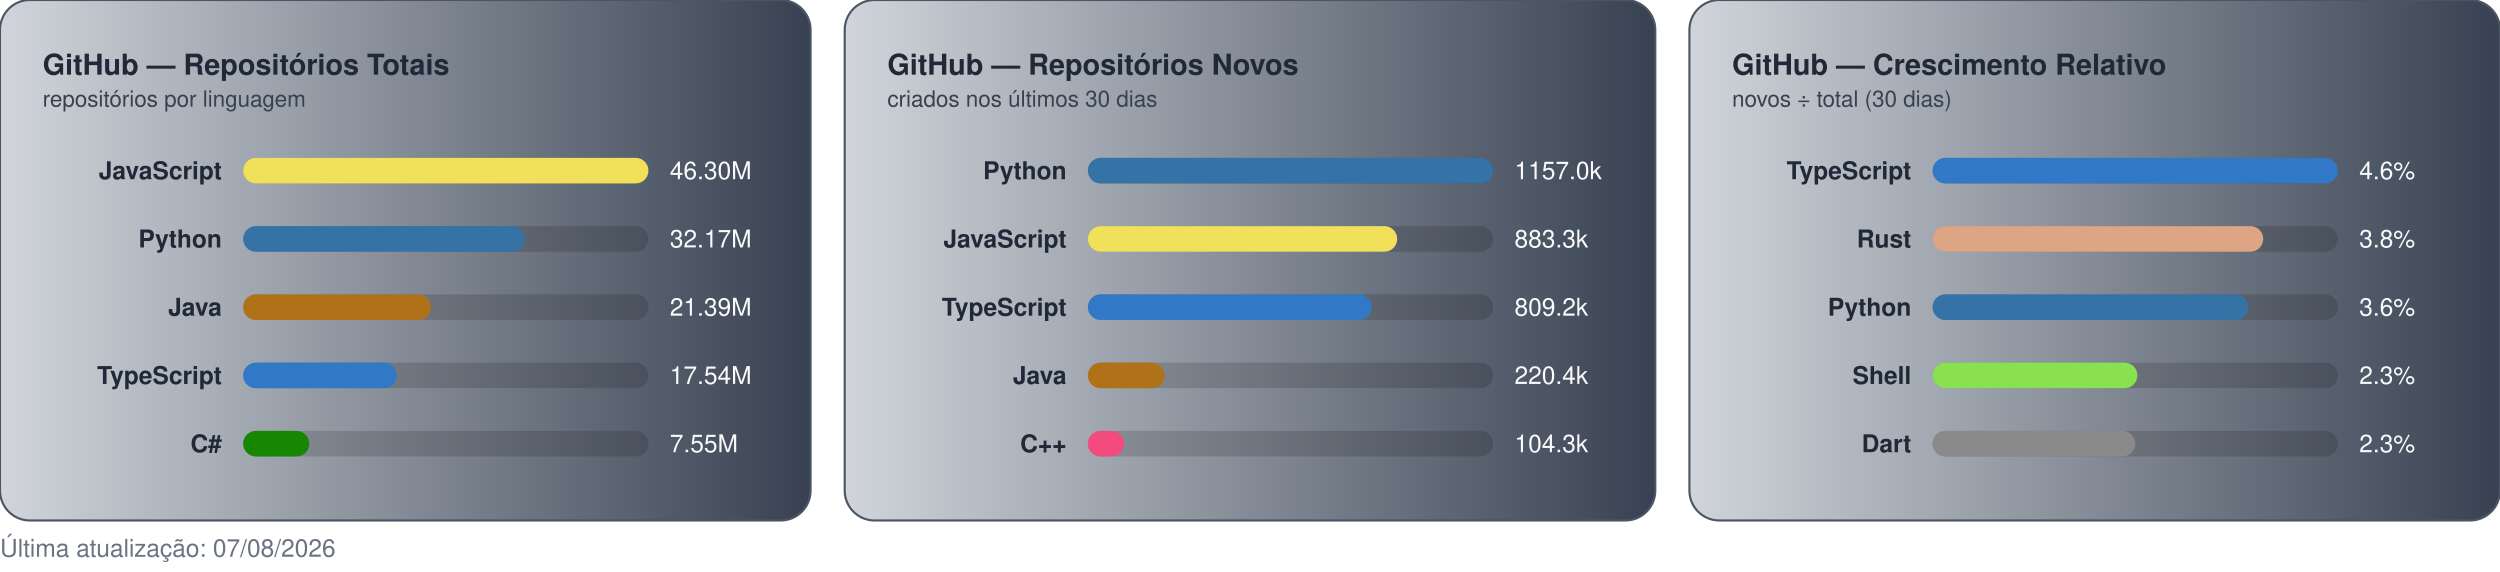
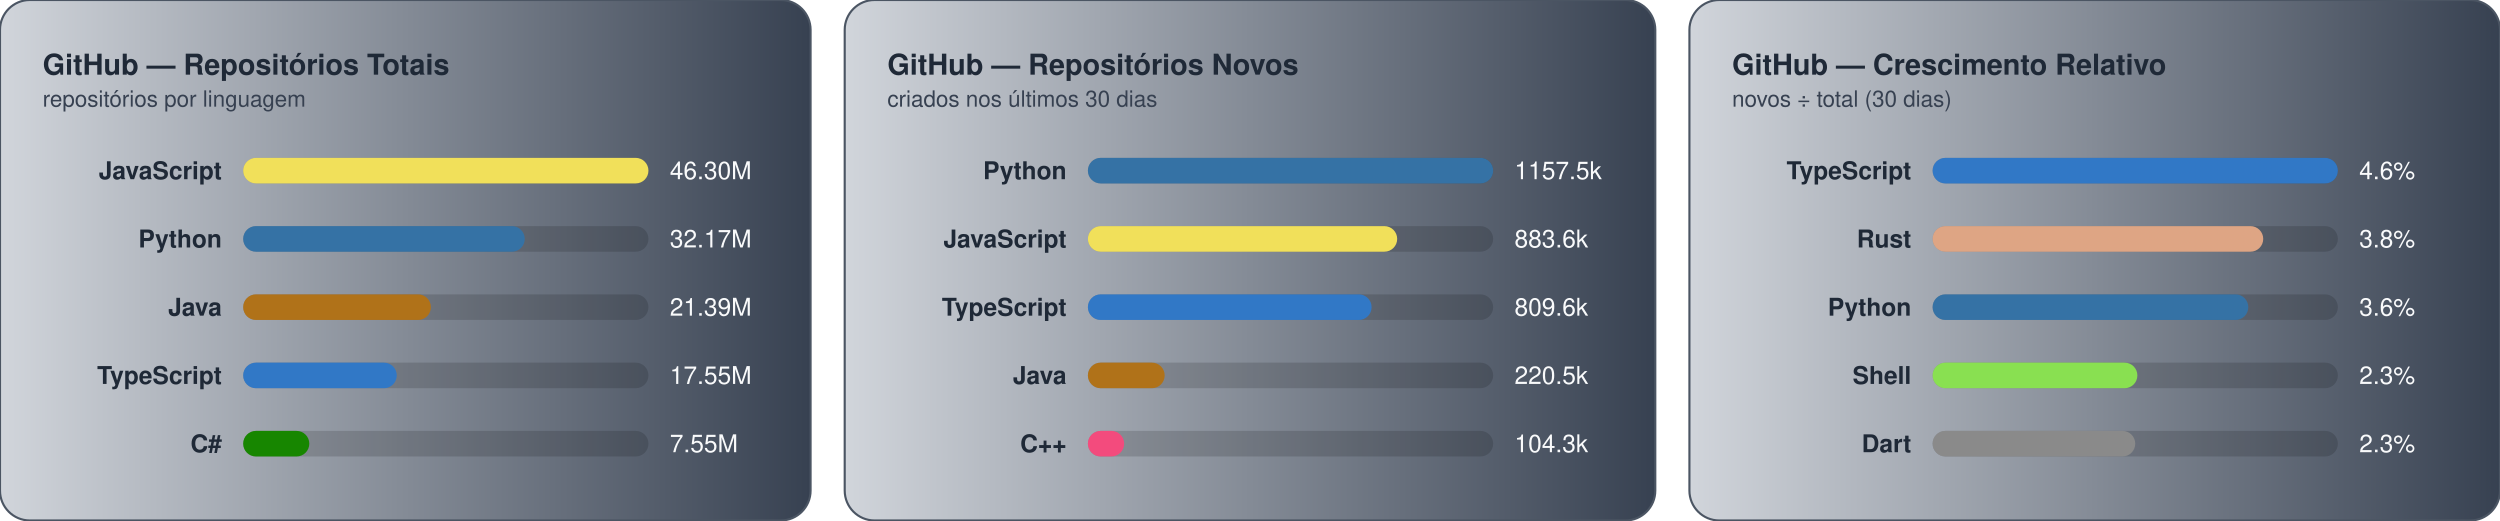
- <svg xmlns="http://www.w3.org/2000/svg" width="1172.0" height="268.0" viewBox="0 0 1172.0 268.0">
+ <svg xmlns="http://www.w3.org/2000/svg" width="1172.0" height="244.0" viewBox="0 0 1172.0 244.0">
  <g transform="translate(0.0,0)">
    <defs>
      <linearGradient id="gradGithubTotal" x1="0%" y1="0%" x2="100%" y2="0%">
        <stop offset="0%" stop-color="#D1D5DB" />
        <stop offset="100%" stop-color="#374151" />
      </linearGradient>
    </defs>
    <style>
    text { font-family: -apple-system, BlinkMacSystemFont, "Segoe UI", Helvetica, Arial, sans-serif; font-size: 11.5px; }
    .card { fill: url(#gradGithubTotal); stroke: #4b5563; stroke-width: 1; }
    .title { fill: #1f2937; font-weight: 700; font-size: 13.5px; }
    .subtitle { fill: #374151; font-size: 10.5px; }
    .lbl { fill: #1f2937; font-weight: 600; }
    .val { fill: #f9fafb; }
    .track { fill: rgba(0,0,0,0.15); }
  </style>
    <rect x="0" y="0" width="380" height="244" rx="14" class="card" />
    <text x="20" y="35" class="title">GitHub — Repositórios Totais</text>
    <text x="20" y="50" class="subtitle">repositórios por linguagem</text>
    <text x="104" y="84.0" text-anchor="end" class="lbl">JavaScript</text>
    <rect x="114" y="74.0" width="190" height="12" rx="6" class="track" />
    <rect x="114" y="74.0" width="190" height="12" rx="6" fill="#f1e05a" />
    <text x="314" y="84.0" class="val">46.30M</text>
    <text x="104" y="116.0" text-anchor="end" class="lbl">Python</text>
    <rect x="114" y="106.0" width="190" height="12" rx="6" class="track" />
    <rect x="114" y="106.0" width="132" height="12" rx="6" fill="#3572A5" />
    <text x="314" y="116.0" class="val">32.17M</text>
    <text x="104" y="148.0" text-anchor="end" class="lbl">Java</text>
    <rect x="114" y="138.0" width="190" height="12" rx="6" class="track" />
    <rect x="114" y="138.0" width="88" height="12" rx="6" fill="#b07219" />
    <text x="314" y="148.0" class="val">21.39M</text>
    <text x="104" y="180.0" text-anchor="end" class="lbl">TypeScript</text>
    <rect x="114" y="170.0" width="190" height="12" rx="6" class="track" />
    <rect x="114" y="170.0" width="72" height="12" rx="6" fill="#3178c6" />
-     <text x="314" y="180.0" class="val">17.54M</text>
+     <text x="314" y="180.0" class="val">17.55M</text>
    <text x="104" y="212.0" text-anchor="end" class="lbl">C#</text>
    <rect x="114" y="202.0" width="190" height="12" rx="6" class="track" />
    <rect x="114" y="202.0" width="31" height="12" rx="6" fill="#178600" />
    <text x="314" y="212.0" class="val">7.55M</text>
  </g>
  <g transform="translate(396.0,0)">
    <defs>
      <linearGradient id="gradGithubNew" x1="0%" y1="0%" x2="100%" y2="0%">
        <stop offset="0%" stop-color="#D1D5DB" />
        <stop offset="100%" stop-color="#374151" />
      </linearGradient>
    </defs>
    <style>
    text { font-family: -apple-system, BlinkMacSystemFont, "Segoe UI", Helvetica, Arial, sans-serif; font-size: 11.5px; }
    .card { fill: url(#gradGithubNew); stroke: #4b5563; stroke-width: 1; }
    .title { fill: #1f2937; font-weight: 700; font-size: 13.5px; }
    .subtitle { fill: #374151; font-size: 10.5px; }
    .lbl { fill: #1f2937; font-weight: 600; }
    .val { fill: #f9fafb; }
    .track { fill: rgba(0,0,0,0.15); }
  </style>
    <rect x="0" y="0" width="380" height="244" rx="14" class="card" />
    <text x="20" y="35" class="title">GitHub — Repositórios Novos</text>
    <text x="20" y="50" class="subtitle">criados nos últimos 30 dias</text>
    <text x="104" y="84.0" text-anchor="end" class="lbl">Python</text>
    <rect x="114" y="74.0" width="190" height="12" rx="6" class="track" />
    <rect x="114" y="74.0" width="190" height="12" rx="6" fill="#3572A5" />
-     <text x="314" y="84.0" class="val">1157.0k</text>
+     <text x="314" y="84.0" class="val">1157.5k</text>
    <text x="104" y="116.0" text-anchor="end" class="lbl">JavaScript</text>
    <rect x="114" y="106.0" width="190" height="12" rx="6" class="track" />
    <rect x="114" y="106.0" width="145" height="12" rx="6" fill="#f1e05a" />
-     <text x="314" y="116.0" class="val">883.3k</text>
+     <text x="314" y="116.0" class="val">883.6k</text>
    <text x="104" y="148.0" text-anchor="end" class="lbl">TypeScript</text>
    <rect x="114" y="138.0" width="190" height="12" rx="6" class="track" />
    <rect x="114" y="138.0" width="133" height="12" rx="6" fill="#3178c6" />
-     <text x="314" y="148.0" class="val">809.2k</text>
+     <text x="314" y="148.0" class="val">809.6k</text>
    <text x="104" y="180.0" text-anchor="end" class="lbl">Java</text>
    <rect x="114" y="170.0" width="190" height="12" rx="6" class="track" />
    <rect x="114" y="170.0" width="36" height="12" rx="6" fill="#b07219" />
-     <text x="314" y="180.0" class="val">220.4k</text>
+     <text x="314" y="180.0" class="val">220.5k</text>
    <text x="104" y="212.0" text-anchor="end" class="lbl">C++</text>
    <rect x="114" y="202.0" width="190" height="12" rx="6" class="track" />
    <rect x="114" y="202.0" width="17" height="12" rx="6" fill="#f34b7d" />
    <text x="314" y="212.0" class="val">104.3k</text>
  </g>
  <g transform="translate(792.0,0)">
    <defs>
      <linearGradient id="gradGithubGrowth" x1="0%" y1="0%" x2="100%" y2="0%">
        <stop offset="0%" stop-color="#D1D5DB" />
        <stop offset="100%" stop-color="#374151" />
      </linearGradient>
    </defs>
    <style>
    text { font-family: -apple-system, BlinkMacSystemFont, "Segoe UI", Helvetica, Arial, sans-serif; font-size: 11.5px; }
    .card { fill: url(#gradGithubGrowth); stroke: #4b5563; stroke-width: 1; }
    .title { fill: #1f2937; font-weight: 700; font-size: 13.5px; }
    .subtitle { fill: #374151; font-size: 10.5px; }
    .lbl { fill: #1f2937; font-weight: 600; }
    .val { fill: #f9fafb; }
    .track { fill: rgba(0,0,0,0.15); }
  </style>
    <rect x="0" y="0" width="380" height="244" rx="14" class="card" />
    <text x="20" y="35" class="title">GitHub — Crescimento Relativo</text>
    <text x="20" y="50" class="subtitle">novos ÷ total (30 dias)</text>
    <text x="104" y="84.0" text-anchor="end" class="lbl">TypeScript</text>
    <rect x="114" y="74.0" width="190" height="12" rx="6" class="track" />
    <rect x="114" y="74.0" width="190" height="12" rx="6" fill="#3178c6" />
    <text x="314" y="84.0" class="val">4.6%</text>
    <text x="104" y="116.0" text-anchor="end" class="lbl">Rust</text>
    <rect x="114" y="106.0" width="190" height="12" rx="6" class="track" />
    <rect x="114" y="106.0" width="155" height="12" rx="6" fill="#dea584" />
    <text x="314" y="116.0" class="val">3.8%</text>
    <text x="104" y="148.0" text-anchor="end" class="lbl">Python</text>
    <rect x="114" y="138.0" width="190" height="12" rx="6" class="track" />
    <rect x="114" y="138.0" width="148" height="12" rx="6" fill="#3572A5" />
    <text x="314" y="148.0" class="val">3.6%</text>
    <text x="104" y="180.0" text-anchor="end" class="lbl">Shell</text>
    <rect x="114" y="170.0" width="190" height="12" rx="6" class="track" />
    <rect x="114" y="170.0" width="96" height="12" rx="6" fill="#89e051" />
    <text x="314" y="180.0" class="val">2.3%</text>
    <text x="104" y="212.0" text-anchor="end" class="lbl">Dart</text>
    <rect x="114" y="202.0" width="190" height="12" rx="6" class="track" />
    <rect x="114" y="202.0" width="95" height="12" rx="6" fill="#8a8a8a" />
    <text x="314" y="212.0" class="val">2.3%</text>
  </g>
-   <text x="0" y="261.0" font-family="-apple-system, BlinkMacSystemFont, 'Segoe UI', Helvetica, Arial, sans-serif" font-size="11" fill="#6b7280">Última atualização: 07/08/2026</text>
</svg>
